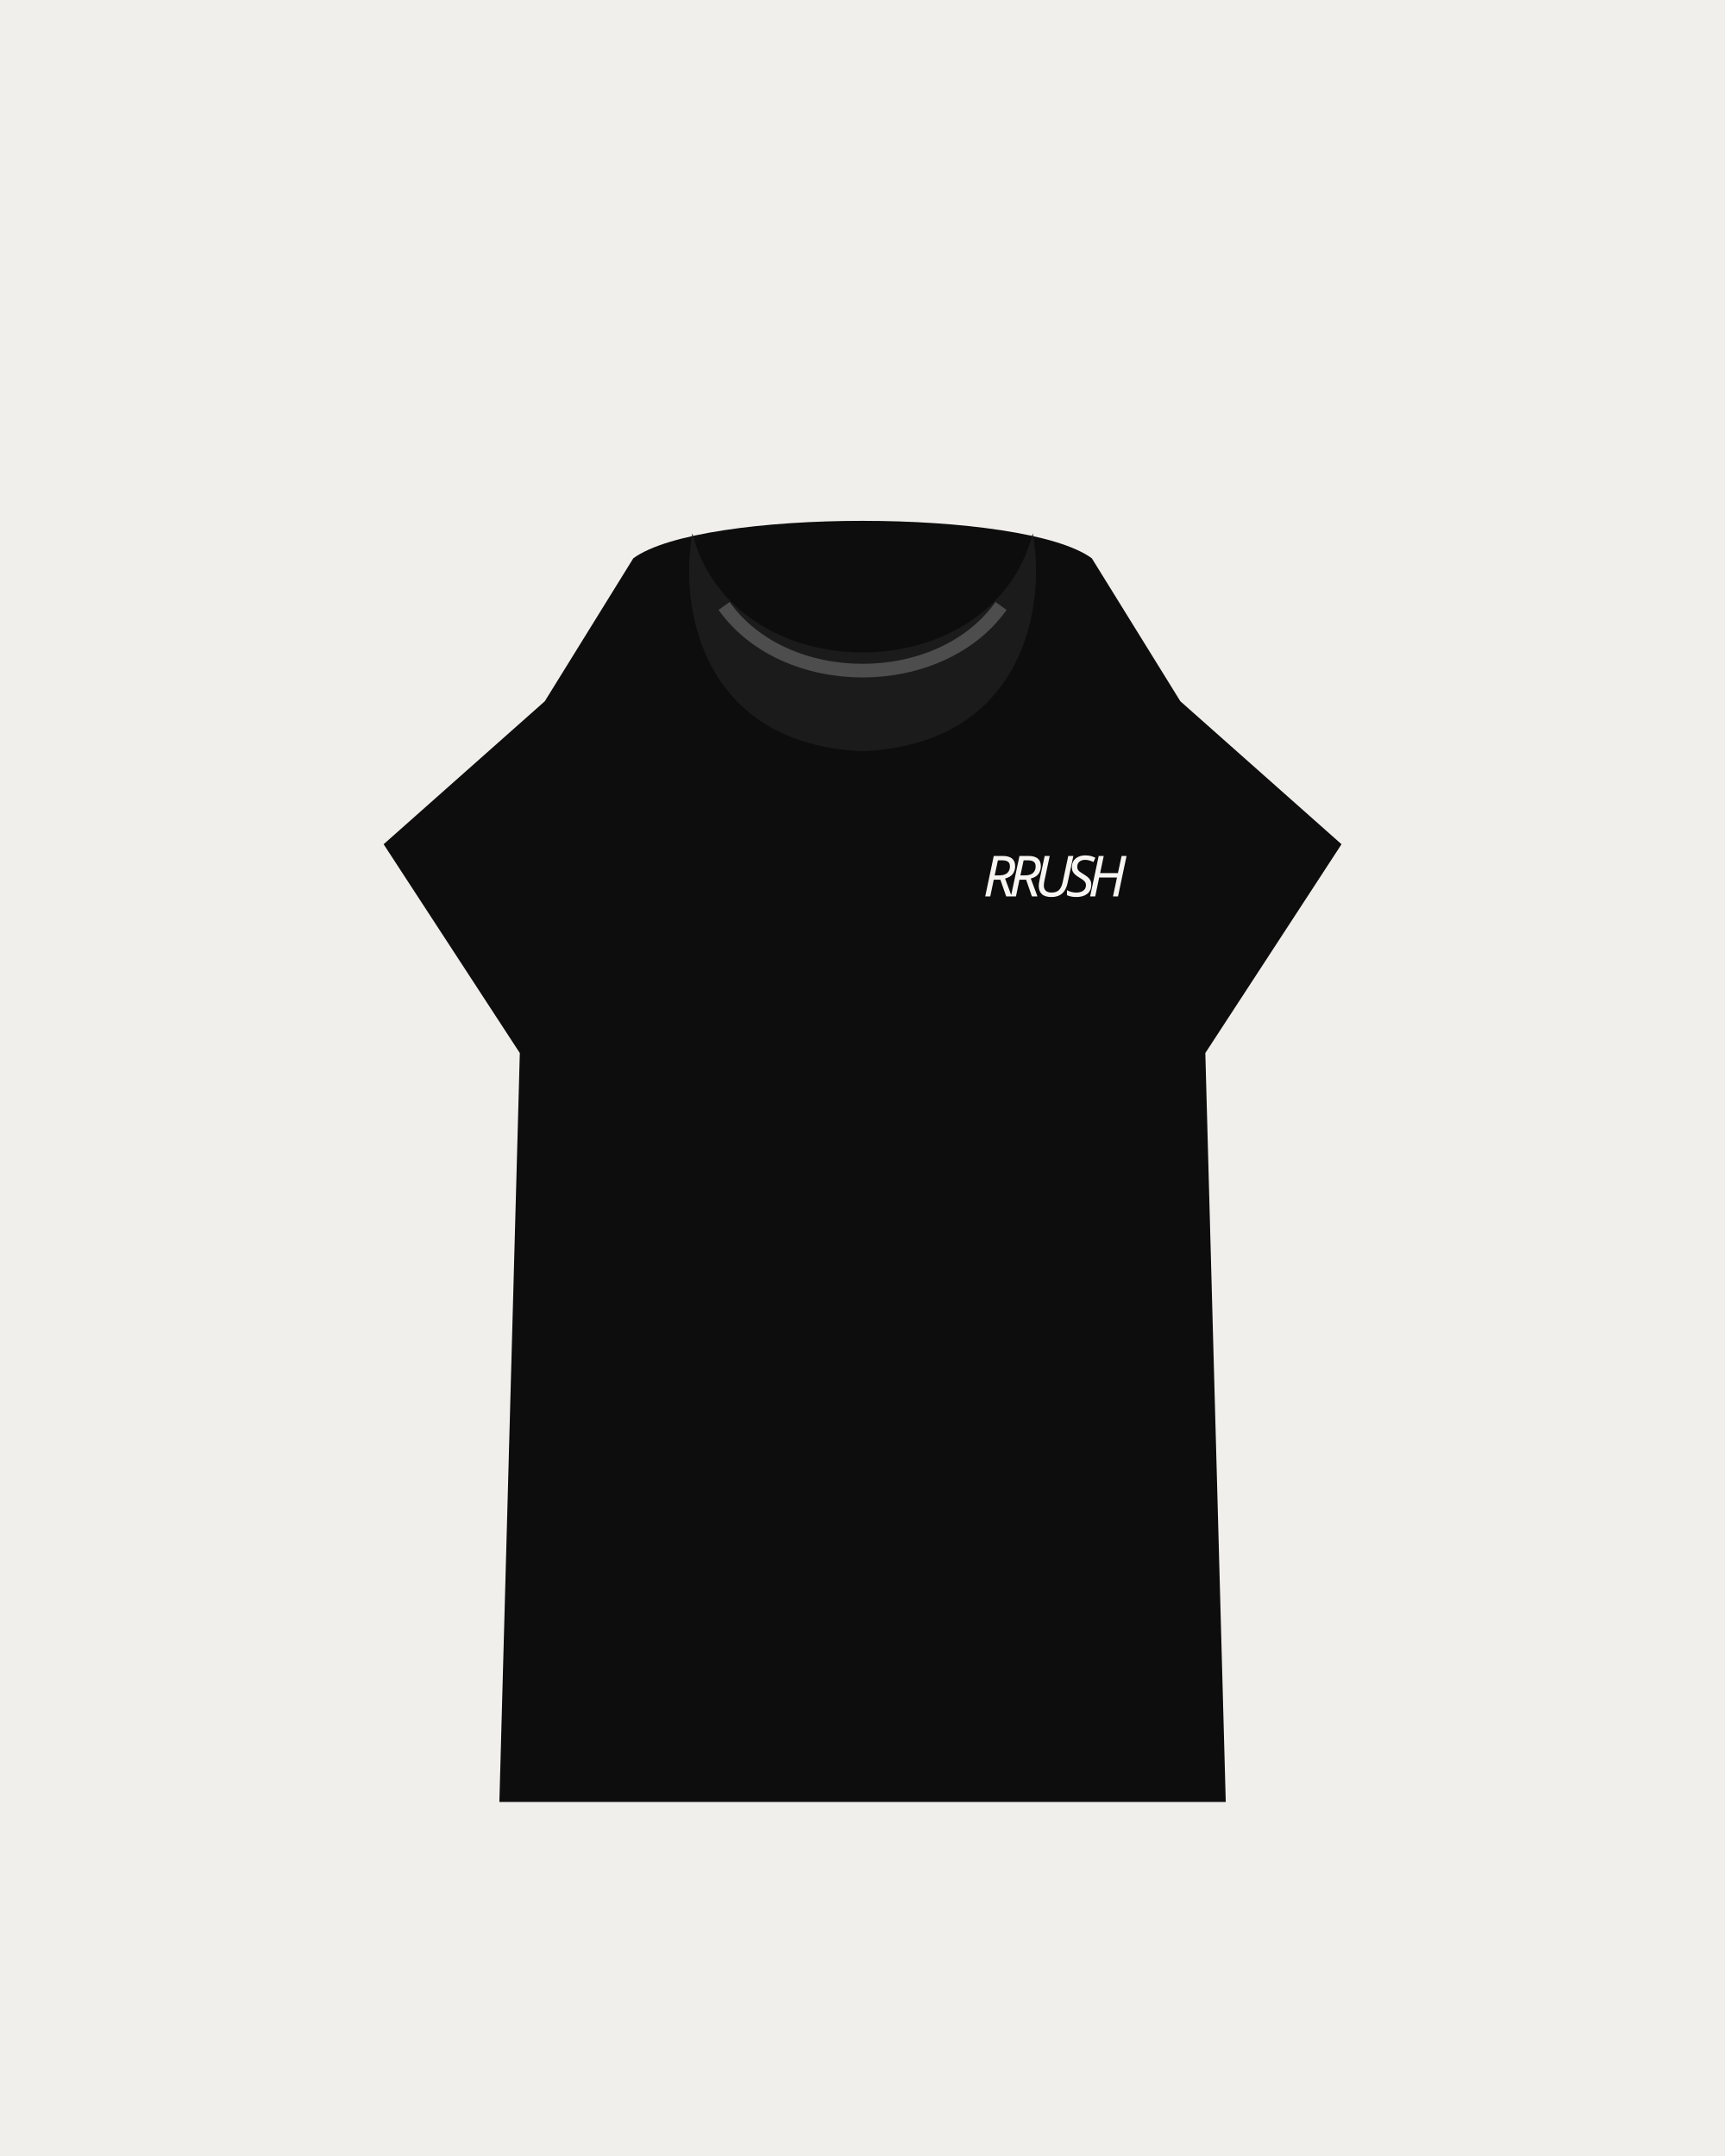
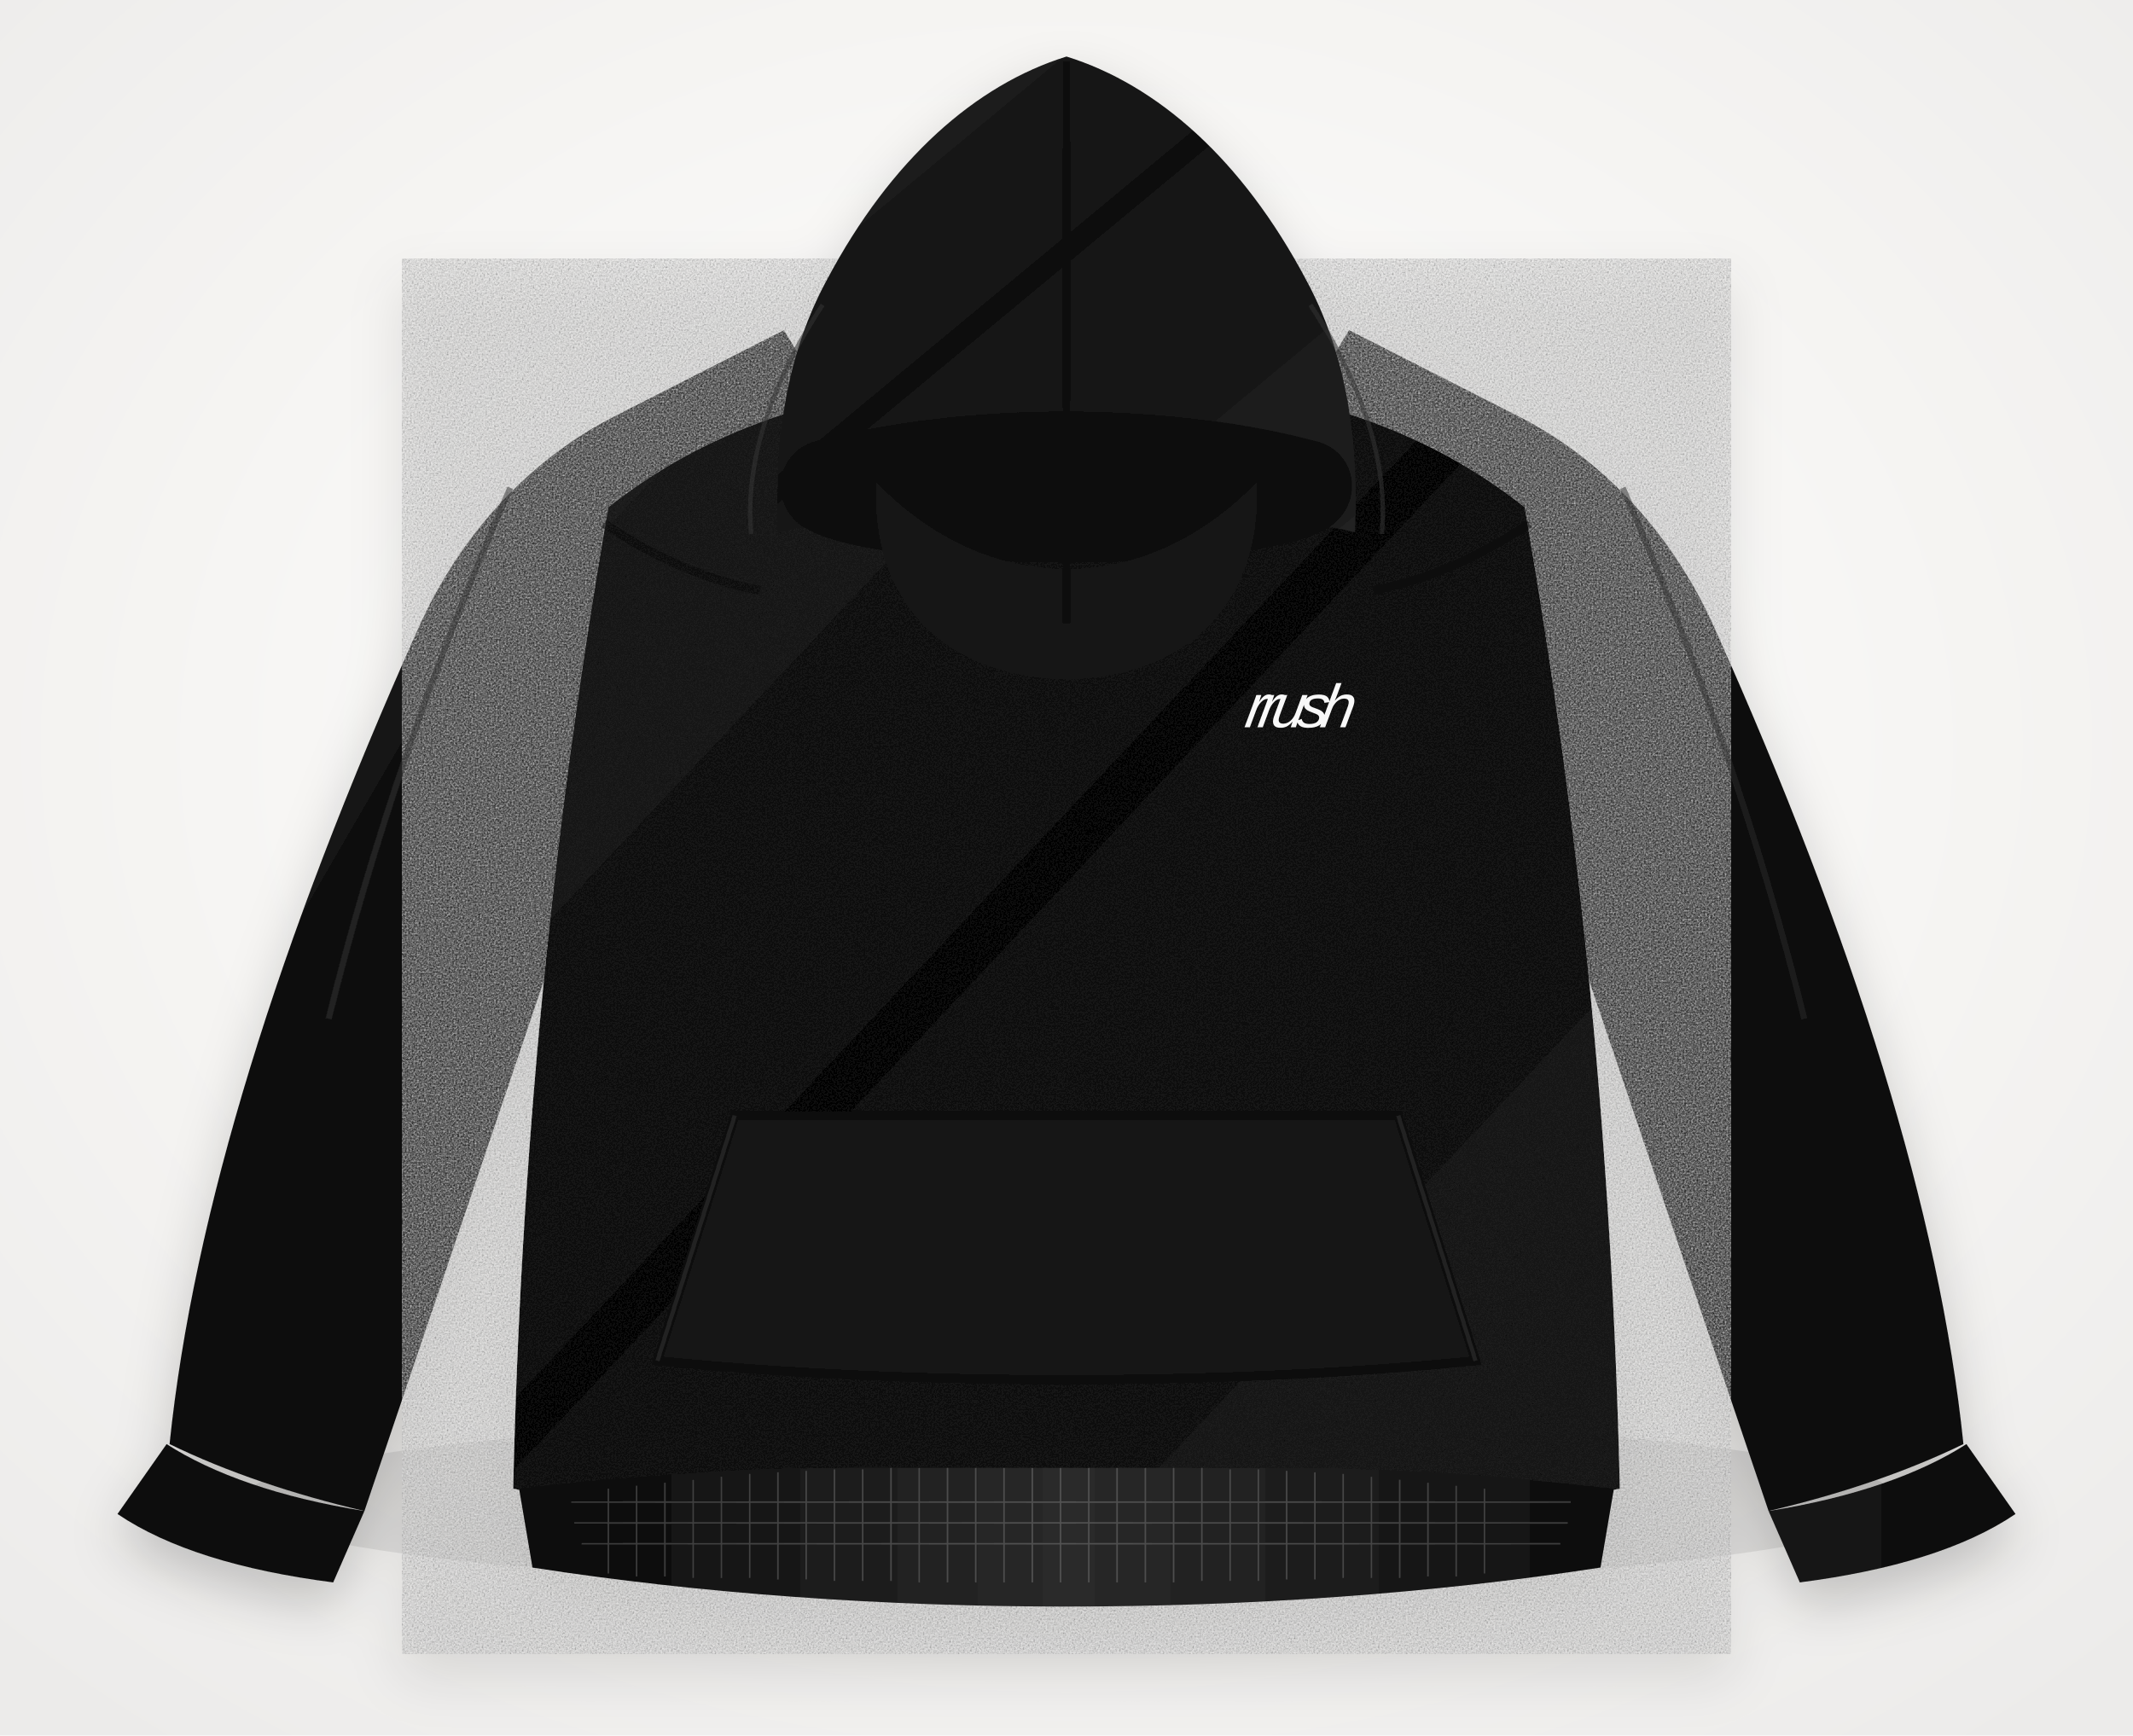
- <svg xmlns="http://www.w3.org/2000/svg" viewBox="0 0 760 950">
-   <rect width="760" height="950" fill="#f1efec" />
-   <path d="M279 246c30-22 172-22 202 0l39 63 71 63-60 92 9 330H220l9-330-60-92 71-63z" fill="#0d0d0d" />
-   <path d="M305 235c18 70 132 70 150 0 6 34-5 93-75 96-70-3-81-62-75-96z" fill="#1b1b1b" />
-   <path d="M319 267c27 38 95 38 122 0" fill="none" stroke="#4d4d4d" stroke-width="6" />
-   <text x="433" y="395" fill="#f7f5f2" font-size="25" font-family="Arial Black" font-style="italic" letter-spacing="-3">RRUSH</text>
+ <svg xmlns="http://www.w3.org/2000/svg" viewBox="0 0 1434 1167" role="img" aria-labelledby="title desc">
+   <defs>
+     <radialGradient id="studio" cx="50%" cy="43%" r="72%">
+       <stop offset="0" stop-color="#ffffff" />
+       <stop offset="0.55" stop-color="#f6f5f3" />
+       <stop offset="1" stop-color="#ecebea" />
+     </radialGradient>
+     <linearGradient id="fabric" x1="0" x2="1" y1="0" y2="1">
+       <stop offset="0" stop-color="#242424" />
+       <stop offset="0.45" stop-color="#111111" />
+       <stop offset="1" stop-color="#202020" />
+     </linearGradient>
+     <linearGradient id="fabricDark" x1="0" x2="1" y1="0" y2="1">
+       <stop offset="0" stop-color="#171717" />
+       <stop offset="1" stop-color="#070707" />
+     </linearGradient>
+     <linearGradient id="rib" x1="0" x2="1">
+       <stop offset="0" stop-color="#080808" />
+       <stop offset="0.5" stop-color="#2a2a2a" />
+       <stop offset="1" stop-color="#0d0d0d" />
+     </linearGradient>
+     <filter id="shadow" x="-15%" y="-15%" width="130%" height="130%">
+       <feDropShadow dx="0" dy="16" stdDeviation="18" flood-color="#000000" flood-opacity="0.2" />
+     </filter>
+     <filter id="softTexture" x="-10%" y="-10%" width="120%" height="120%">
+       <feTurbulence type="fractalNoise" baseFrequency="0.85" numOctaves="2" stitchTiles="stitch" result="noise" />
+       <feColorMatrix in="noise" type="saturate" values="0" result="grain" />
+       <feBlend in="SourceGraphic" in2="grain" mode="multiply" />
+     </filter>
+   </defs>
+   <rect width="1434" height="1167" fill="url(#studio)" />
+   <ellipse cx="720" cy="1010" rx="560" ry="58" fill="#000" opacity="0.08" />
+   <g filter="url(#shadow)">
+     <path d="M245 1016c-47-11-92-26-131-45 16-155 73-338 167-548 27-61 73-113 132-143l114-58 50 82-72 71c-46 45-79 100-98 162L245 1016Z" fill="url(#fabricDark)" />
+     <path d="M1189 1016c47-11 92-26 131-45-16-155-73-338-167-548-27-61-73-113-132-143l-114-58-50 82 72 71c46 45 79 100 98 162l162 479Z" fill="url(#fabricDark)" />
+     <path d="M409 341c73-58 170-89 308-89s235 31 308 89c38 218 59 438 64 660-222 44-521 44-744 0 5-222 26-442 64-660Z" fill="url(#fabric)" filter="url(#softTexture)" />
+     <path d="M565 987h304c67 0 139 5 216 14l-9 53c-226 35-493 35-718 0l-9-53c77-9 149-14 216-14Z" fill="url(#rib)" />
+     <g opacity="0.2" stroke="#f2f2f2" stroke-width="1">
+       <path d="M384 1010h672M386 1024h668M391 1038h658" />
+       <path d="M409 1001v57M428 999v61M447 997v63M466 995v66M485 993v68M504 991v70M523 990v72M542 989v73M561 988v75M580 988v75M599 987v76M618 987v77M637 987v77M656 987v77M675 987v77M694 987v77M713 987v77M732 987v77M751 987v77M770 987v77M789 987v77M808 987v76M827 988v75M846 988v75M865 989v73M884 990v72M903 991v70M922 993v68M941 995v66M960 997v63M979 999v61M998 1001v57" />
+     </g>
+     <path d="M556 188c43-81 100-131 161-150 61 19 118 69 161 150 25 46 36 102 33 170-118-28-270-28-388 0-3-68 8-124 33-170Z" fill="url(#fabric)" />
+     <path d="M548 297c101-27 237-27 338 0 25 7 31 38 11 55-41 35-319 35-360 0-20-17-14-48 11-55Z" fill="#0b0b0b" />
+     <path d="M589 324c75 78 181 78 256 0 4 77-42 131-128 133-86-2-132-56-128-133Z" fill="#141414" />
+     <path d="M717 41v378" fill="none" stroke="#070707" stroke-width="5" opacity="0.75" />
+     <path d="M553 205c-38 58-52 110-48 154M881 205c38 58 52 110 48 154" fill="none" stroke="#343434" stroke-width="3" opacity="0.55" />
+     <path d="M406 352c34 23 69 38 105 45M1028 352c-34 23-69 38-105 45" fill="none" stroke="#060606" stroke-width="6" opacity="0.45" />
+     <path d="M494 750h446l52 165c-169 17-381 17-550 0l52-165Z" fill="#151515" stroke="#080808" stroke-width="6" />
+     <path d="M494 750l-52 165M940 750l52 165" fill="none" stroke="#333" stroke-width="3" opacity="0.55" />
+     <g transform="translate(836 489) skewX(-10)">
+       <text x="0" y="0" fill="#f8f8f8" font-size="41" font-family="Arial Black, Arial, sans-serif" font-style="italic" letter-spacing="-5">rrush</text>
+     </g>
+     <path d="M112 971c31 20 76 36 133 45l-21 48c-62-8-111-23-145-46l33-47ZM1322 971c-31 20-76 36-133 45l21 48c62-8 111-23 145-46l-33-47Z" fill="url(#rib)" />
+     <path d="M343 328c-52 120-93 239-122 357M1091 328c52 120 93 239 122 357" fill="none" stroke="#303030" stroke-width="4" opacity="0.5" />
+   </g>
</svg>
